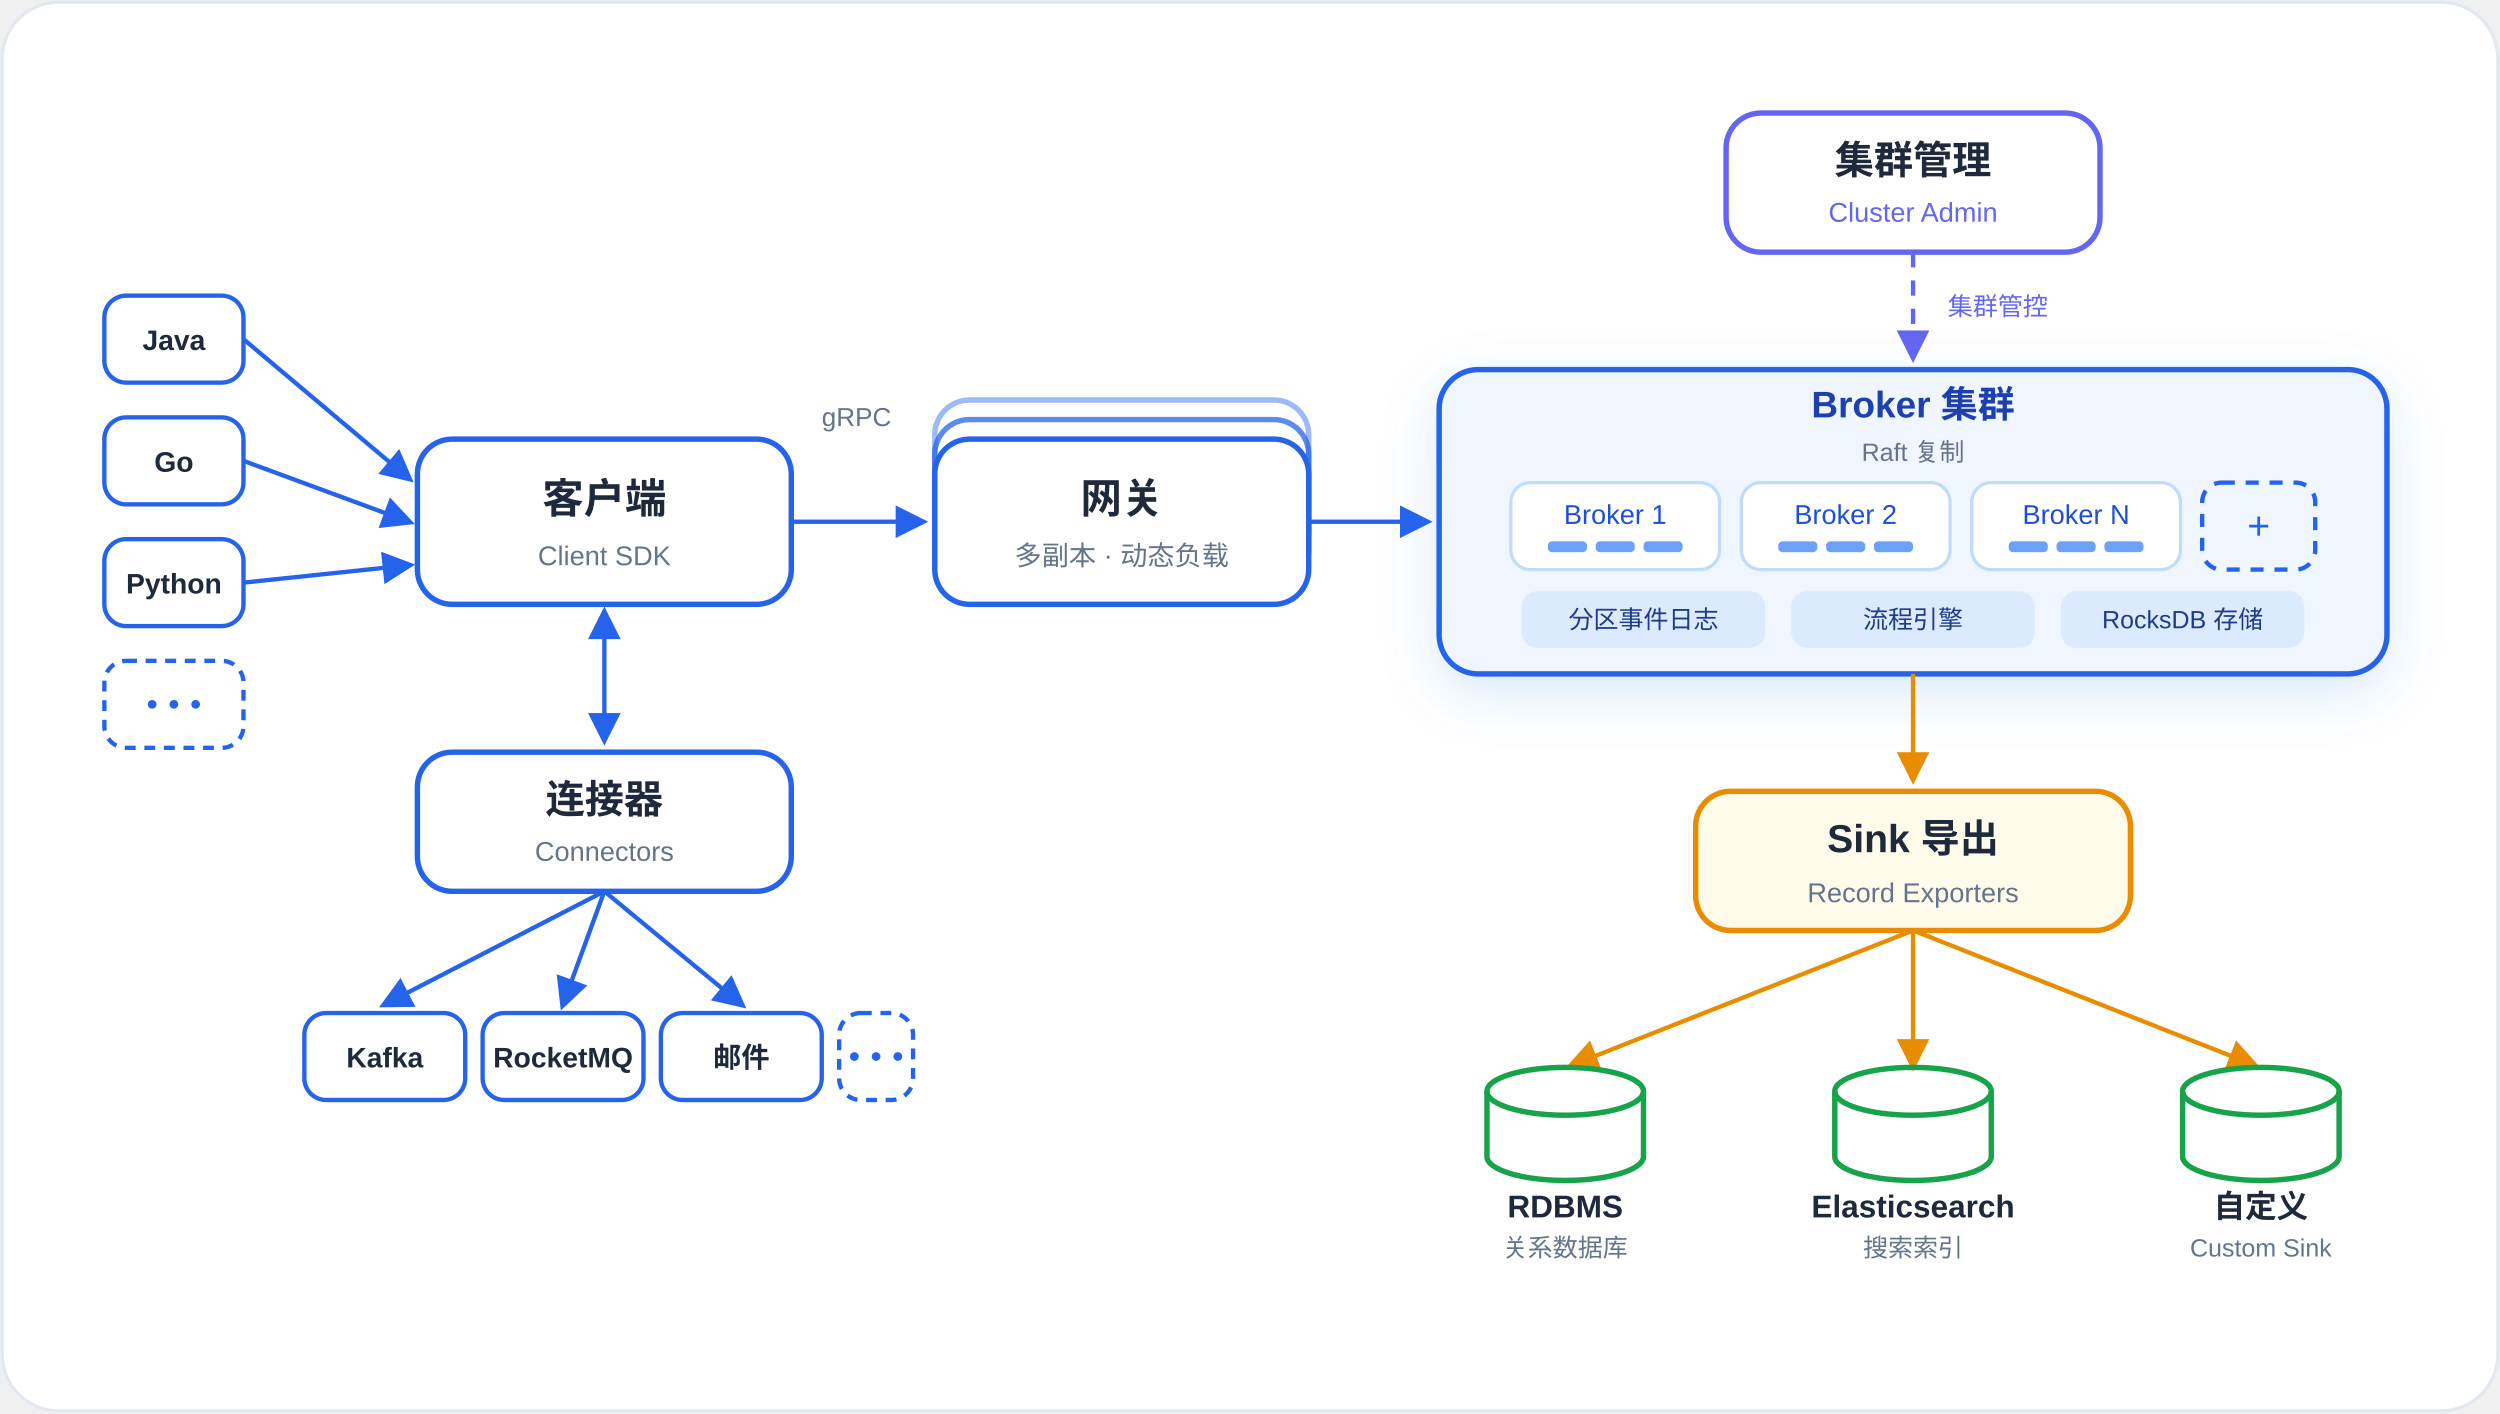
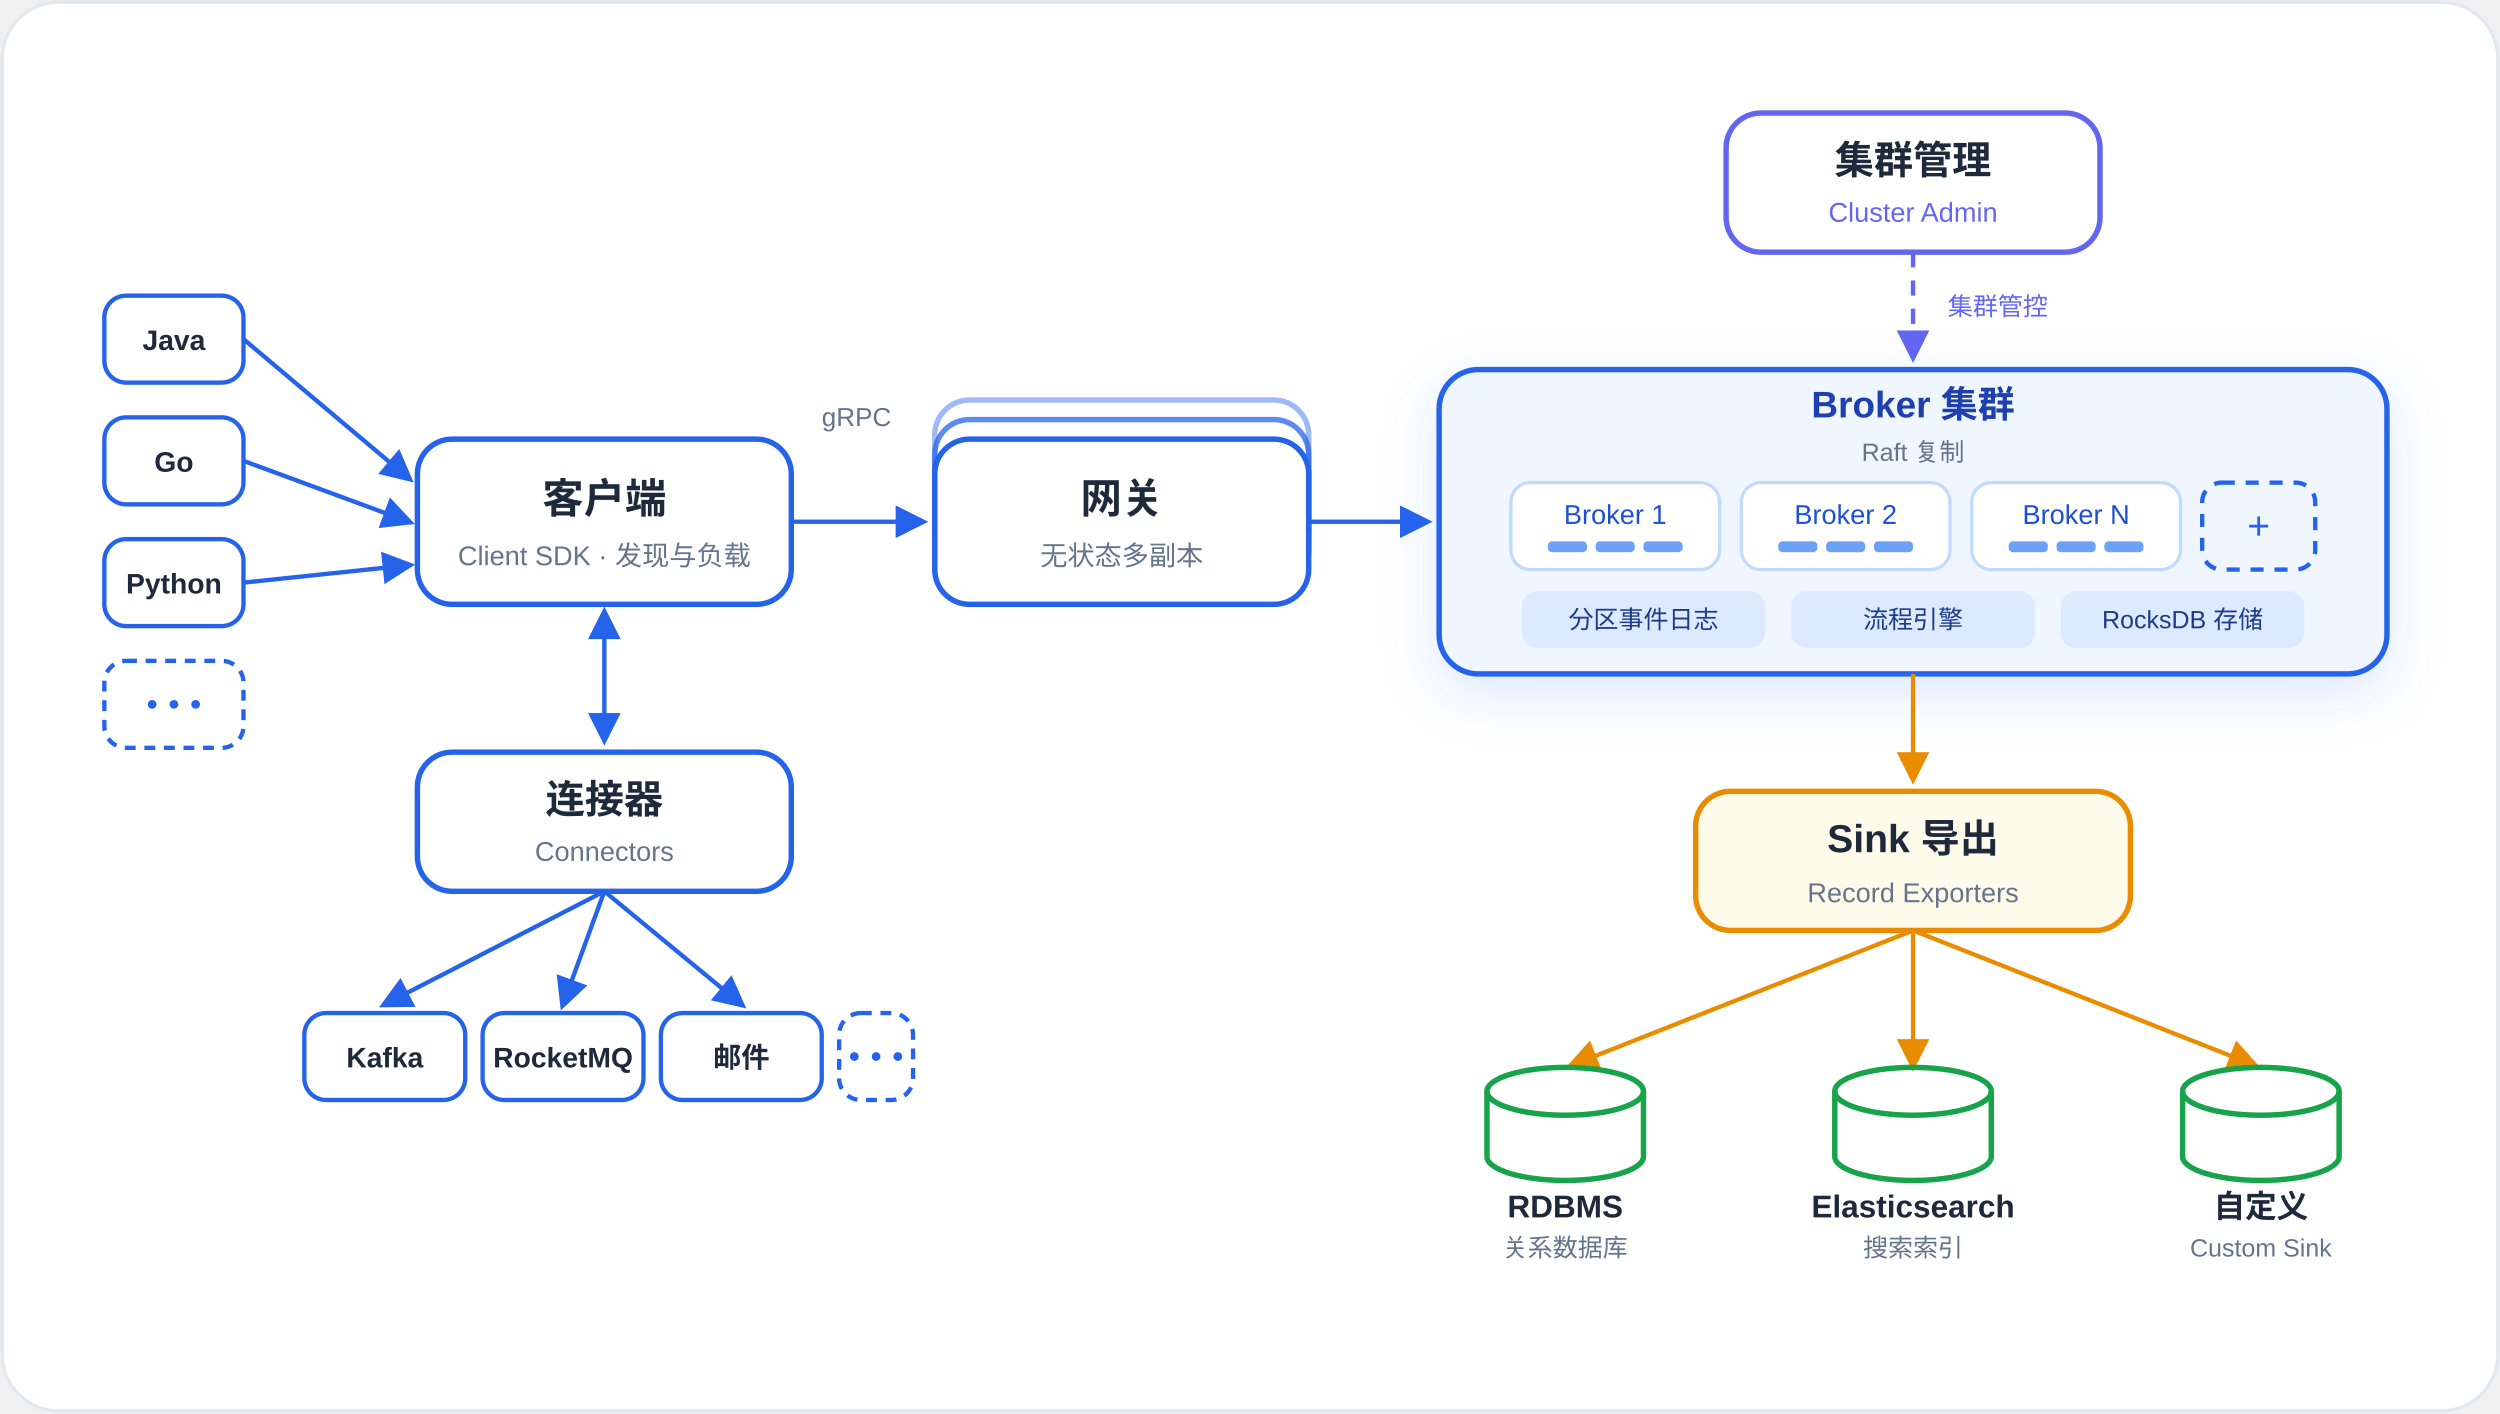
<svg xmlns="http://www.w3.org/2000/svg" width="1150" height="650" viewBox="0 0 1150 650" font-family="-apple-system, 'Helvetica Neue', 'Segoe UI', Arial, 'PingFang SC', 'Microsoft YaHei', sans-serif">
  <defs>
    <linearGradient id="focal" x1="0" y1="0" x2="0" y2="1">
      <stop offset="0" stop-color="#3B82F6" />
      <stop offset="1" stop-color="#1D4ED8" />
    </linearGradient>
    <filter id="glow" x="-30%" y="-30%" width="160%" height="180%">
      <feDropShadow dx="0" dy="8" stdDeviation="12" flood-color="#3B82F6" flood-opacity="0.18" />
    </filter>
    <marker id="arrowBlue" viewBox="0 0 10 10" refX="8" refY="5" markerWidth="7.5" markerHeight="7.5" orient="auto-start-reverse">
      <path d="M0,0 L10,5 L0,10 z" fill="#2563EB" />
    </marker>
    <marker id="arrowOrange" viewBox="0 0 10 10" refX="8" refY="5" markerWidth="7.5" markerHeight="7.5" orient="auto-start-reverse">
      <path d="M0,0 L10,5 L0,10 z" fill="#EA8C00" />
    </marker>
    <marker id="arrowAdmin" viewBox="0 0 10 10" refX="8" refY="5" markerWidth="7.5" markerHeight="7.5" orient="auto-start-reverse">
      <path d="M0,0 L10,5 L0,10 z" fill="#6366F1" />
    </marker>
  </defs>
  <rect x="1" y="1" width="1148" height="648" rx="26" fill="#FFFFFF" stroke="#E2E8F0" stroke-width="1.5" />
  <rect x="48" y="136" width="64" height="40" rx="10" fill="#FFFFFF" stroke="#2563EB" stroke-width="2" />
  <text x="80" y="161" text-anchor="middle" fill="#1E293B" font-size="13" font-weight="600">Java</text>
  <rect x="48" y="192" width="64" height="40" rx="10" fill="#FFFFFF" stroke="#2563EB" stroke-width="2" />
  <text x="80" y="217" text-anchor="middle" fill="#1E293B" font-size="13" font-weight="600">Go</text>
  <rect x="48" y="248" width="64" height="40" rx="10" fill="#FFFFFF" stroke="#2563EB" stroke-width="2" />
  <text x="80" y="273" text-anchor="middle" fill="#1E293B" font-size="13" font-weight="600">Python</text>
  <rect x="48" y="304" width="64" height="40" rx="10" fill="none" stroke="#2563EB" stroke-width="2" stroke-dasharray="5 4" />
  <g fill="#2563EB">
    <circle cx="70" cy="324" r="2" />
    <circle cx="80" cy="324" r="2" />
    <circle cx="90" cy="324" r="2" />
  </g>
  <line x1="112" y1="156" x2="188" y2="220" stroke="#2563EB" stroke-width="2" marker-end="url(#arrowBlue)" />
  <line x1="112" y1="212" x2="188" y2="240" stroke="#2563EB" stroke-width="2" marker-end="url(#arrowBlue)" />
  <line x1="112" y1="268" x2="188" y2="260" stroke="#2563EB" stroke-width="2" marker-end="url(#arrowBlue)" />
  <line x1="278" y1="282" x2="278" y2="340" stroke="#2563EB" stroke-width="2" marker-start="url(#arrowBlue)" marker-end="url(#arrowBlue)" />
  <rect x="192" y="346" width="172" height="64" rx="16" fill="#FFFFFF" stroke="#2563EB" stroke-width="2.5" />
  <text x="278" y="374" text-anchor="middle" fill="#1E293B" font-size="18" font-weight="600">连接器</text>
  <text x="278" y="396" text-anchor="middle" fill="#64748B" font-size="12.5">Connectors</text>
  <line x1="278" y1="410" x2="177" y2="462" stroke="#2563EB" stroke-width="2" marker-end="url(#arrowBlue)" />
  <line x1="278" y1="410" x2="259" y2="462" stroke="#2563EB" stroke-width="2" marker-end="url(#arrowBlue)" />
  <line x1="278" y1="410" x2="341" y2="462" stroke="#2563EB" stroke-width="2" marker-end="url(#arrowBlue)" />
  <rect x="140" y="466" width="74" height="40" rx="10" fill="#FFFFFF" stroke="#2563EB" stroke-width="2" />
  <text x="177" y="491" text-anchor="middle" fill="#1E293B" font-size="13" font-weight="600">Kafka</text>
  <rect x="222" y="466" width="74" height="40" rx="10" fill="#FFFFFF" stroke="#2563EB" stroke-width="2" />
  <text x="259" y="491" text-anchor="middle" fill="#1E293B" font-size="13" font-weight="600">RocketMQ</text>
  <rect x="304" y="466" width="74" height="40" rx="10" fill="#FFFFFF" stroke="#2563EB" stroke-width="2" />
  <text x="341" y="491" text-anchor="middle" fill="#1E293B" font-size="13" font-weight="600">邮件</text>
  <rect x="386" y="466" width="34" height="40" rx="10" fill="none" stroke="#2563EB" stroke-width="2" stroke-dasharray="5 4" />
  <g fill="#2563EB">
    <circle cx="393" cy="486" r="2" />
    <circle cx="403" cy="486" r="2" />
    <circle cx="413" cy="486" r="2" />
  </g>
  <rect x="192" y="202" width="172" height="76" rx="16" fill="#FFFFFF" stroke="#2563EB" stroke-width="2.5" />
  <text x="278" y="236" text-anchor="middle" fill="#1E293B" font-size="19" font-weight="600">客户端</text>
-   <text x="278" y="260" text-anchor="middle" fill="#64748B" font-size="12.5">Client SDK</text>
+   <text x="278" y="260" text-anchor="middle" fill="#64748B" font-size="12.5">Client SDK · 发现与负载</text>
  <line x1="364" y1="240" x2="424" y2="240" stroke="#2563EB" stroke-width="2" marker-end="url(#arrowBlue)" />
  <text x="394" y="196" text-anchor="middle" fill="#64748B" font-size="12">gRPC</text>
  <rect x="430" y="184" width="172" height="76" rx="16" fill="#FFFFFF" stroke="#2563EB" stroke-width="2.5" opacity="0.45" />
  <rect x="430" y="193" width="172" height="76" rx="16" fill="#FFFFFF" stroke="#2563EB" stroke-width="2.5" opacity="0.75" />
  <rect x="430" y="202" width="172" height="76" rx="16" fill="#FFFFFF" stroke="#2563EB" stroke-width="2.5" />
  <text x="516" y="236" text-anchor="middle" fill="#1E293B" font-size="19" font-weight="600">网关</text>
-   <text x="516" y="260" text-anchor="middle" fill="#64748B" font-size="12.5">多副本 · 动态负载</text>
+   <text x="516" y="260" text-anchor="middle" fill="#64748B" font-size="12.5">无状态多副本</text>
  <line x1="602" y1="240" x2="656" y2="240" stroke="#2563EB" stroke-width="2" marker-end="url(#arrowBlue)" />
  <rect x="794" y="52" width="172" height="64" rx="16" fill="#FFFFFF" stroke="#6366F1" stroke-width="2.5" />
  <text x="880" y="80" text-anchor="middle" fill="#1E293B" font-size="18" font-weight="600">集群管理</text>
  <text x="880" y="102" text-anchor="middle" fill="#6366F1" font-size="12.5">Cluster Admin</text>
  <line x1="880" y1="116" x2="880" y2="164" stroke="#6366F1" stroke-width="2" stroke-dasharray="7 6" marker-end="url(#arrowAdmin)" />
  <text x="896" y="145" fill="#6366F1" font-size="11.5">集群管控</text>
  <rect x="662" y="170" width="436" height="140" rx="18" fill="#EFF6FF" stroke="#2563EB" stroke-width="2.5" filter="url(#glow)" />
  <text x="880" y="192" text-anchor="middle" fill="#1E40AF" font-size="17" font-weight="600">Broker 集群</text>
  <text x="880" y="212" text-anchor="middle" fill="#64748B" font-size="11.5">Raft 复制</text>
  <g font-size="12.5" fill="#1D4ED8">
    <rect x="695" y="222" width="96" height="40" rx="9" fill="#FFFFFF" stroke="#BFDBFE" stroke-width="1.5" />
    <text x="743" y="241" text-anchor="middle">Broker 1</text>
    <rect x="801" y="222" width="96" height="40" rx="9" fill="#FFFFFF" stroke="#BFDBFE" stroke-width="1.5" />
    <text x="849" y="241" text-anchor="middle">Broker 2</text>
    <rect x="907" y="222" width="96" height="40" rx="9" fill="#FFFFFF" stroke="#BFDBFE" stroke-width="1.5" />
    <text x="955" y="241" text-anchor="middle">Broker N</text>
    <rect x="1013" y="222" width="52" height="40" rx="9" fill="none" stroke="#2563EB" stroke-width="2" stroke-dasharray="6 5" />
    <text x="1039" y="248" text-anchor="middle" fill="#2563EB" font-size="18">+</text>
  </g>
  <g fill="#3B82F6" opacity="0.75">
    <rect x="712" y="249" width="18" height="5" rx="2" />
    <rect x="734" y="249" width="18" height="5" rx="2" />
    <rect x="756" y="249" width="18" height="5" rx="2" />
    <rect x="818" y="249" width="18" height="5" rx="2" />
    <rect x="840" y="249" width="18" height="5" rx="2" />
    <rect x="862" y="249" width="18" height="5" rx="2" />
    <rect x="924" y="249" width="18" height="5" rx="2" />
    <rect x="946" y="249" width="18" height="5" rx="2" />
    <rect x="968" y="249" width="18" height="5" rx="2" />
  </g>
  <g font-size="11.5" fill="#1E3A8A">
    <rect x="700" y="272" width="112" height="26" rx="7" fill="#DBEAFE" />
    <text x="756" y="289" text-anchor="middle">分区事件日志</text>
    <rect x="824" y="272" width="112" height="26" rx="7" fill="#DBEAFE" />
    <text x="880" y="289" text-anchor="middle">流程引擎</text>
    <rect x="948" y="272" width="112" height="26" rx="7" fill="#DBEAFE" />
    <text x="1004" y="289" text-anchor="middle">RocksDB 存储</text>
  </g>
  <line x1="880" y1="310" x2="880" y2="358" stroke="#EA8C00" stroke-width="2" marker-end="url(#arrowOrange)" />
  <rect x="780" y="364" width="200" height="64" rx="16" fill="#FFFBEB" stroke="#EA8C00" stroke-width="2.5" />
  <text x="880" y="392" text-anchor="middle" fill="#1E293B" font-size="18" font-weight="600">Sink 导出</text>
  <text x="880" y="415" text-anchor="middle" fill="#64748B" font-size="12.5">Record Exporters</text>
  <line x1="880" y1="428" x2="723" y2="490" stroke="#EA8C00" stroke-width="2" marker-end="url(#arrowOrange)" />
  <line x1="880" y1="428" x2="880" y2="490" stroke="#EA8C00" stroke-width="2" marker-end="url(#arrowOrange)" />
  <line x1="880" y1="428" x2="1037" y2="490" stroke="#EA8C00" stroke-width="2" marker-end="url(#arrowOrange)" />
  <g stroke="#16A34A" stroke-width="2.5" fill="none">
    <ellipse cx="720" cy="502" rx="36" ry="11" />
    <path d="M684,502 L684,532 A36,11 0 0 0 756,532 L756,502" />
    <ellipse cx="880" cy="502" rx="36" ry="11" />
    <path d="M844,502 L844,532 A36,11 0 0 0 916,532 L916,502" />
    <ellipse cx="1040" cy="502" rx="36" ry="11" />
    <path d="M1004,502 L1004,532 A36,11 0 0 0 1076,532 L1076,502" />
  </g>
  <g text-anchor="middle">
    <text x="720" y="560" fill="#1E293B" font-size="14.5" font-weight="600">RDBMS</text>
    <text x="720" y="578" fill="#64748B" font-size="11.5">关系数据库</text>
    <text x="880" y="560" fill="#1E293B" font-size="14.5" font-weight="600">Elasticsearch</text>
    <text x="880" y="578" fill="#64748B" font-size="11.5">搜索索引</text>
    <text x="1040" y="560" fill="#1E293B" font-size="14.5" font-weight="600">自定义</text>
    <text x="1040" y="578" fill="#64748B" font-size="11.5">Custom Sink</text>
  </g>
</svg>
